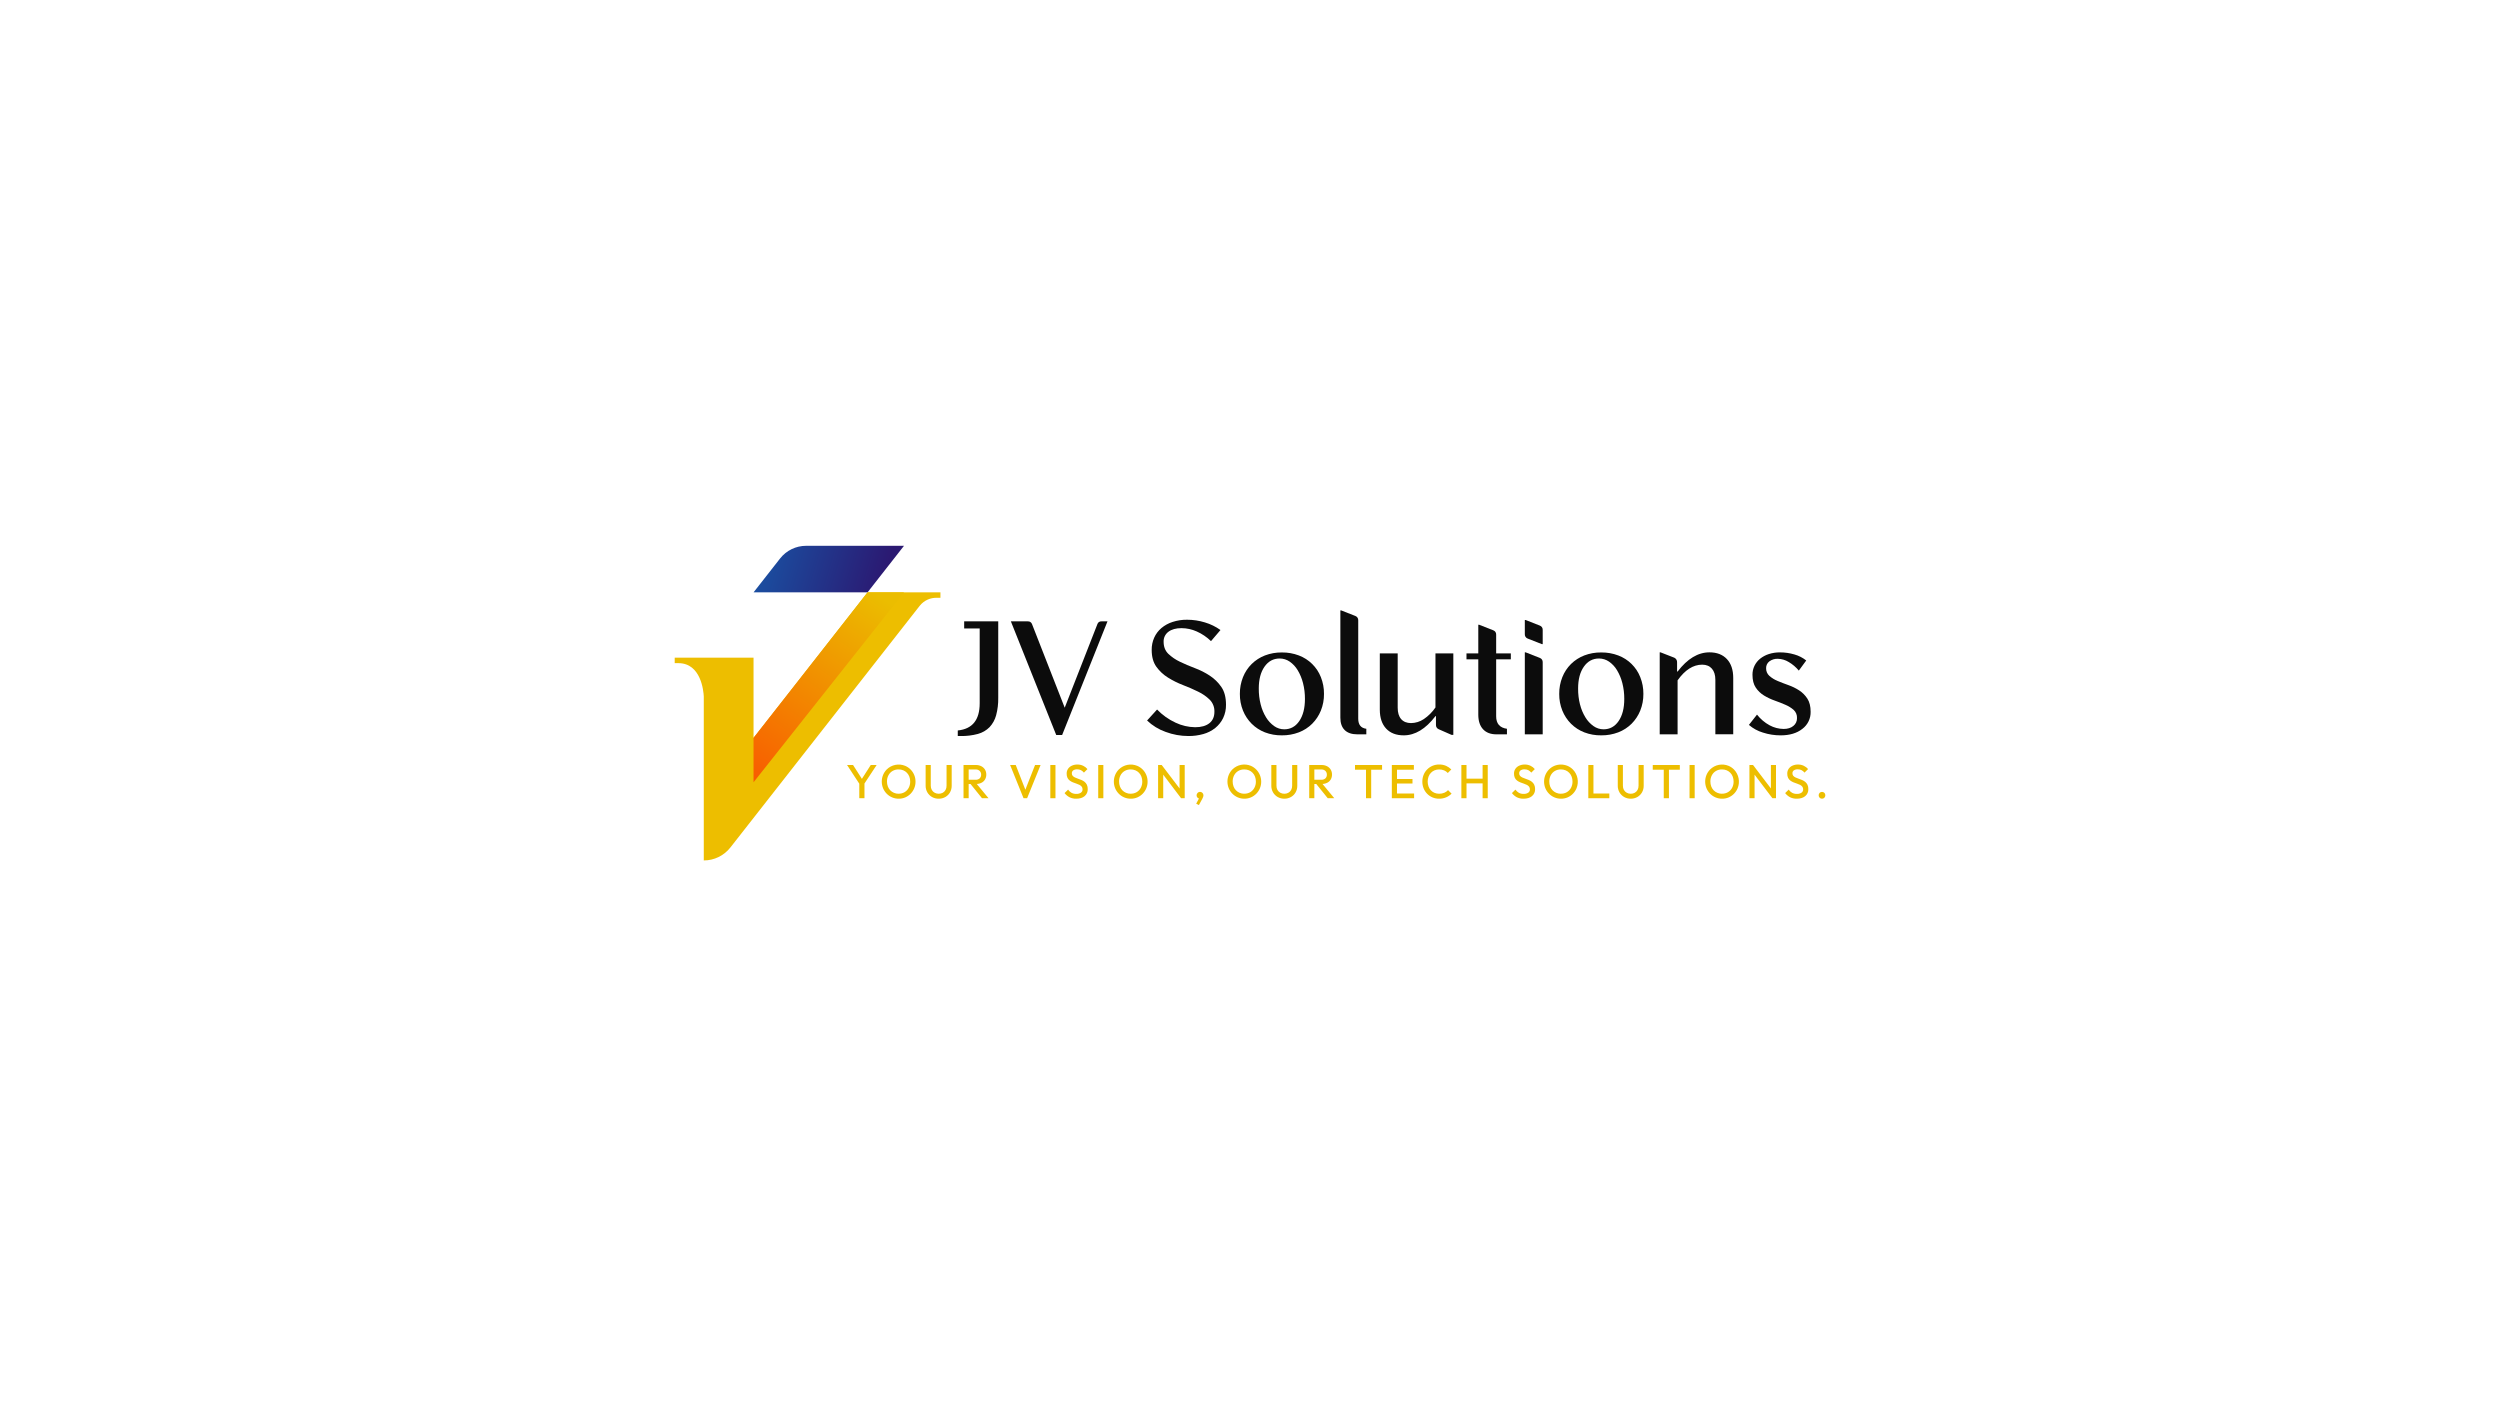
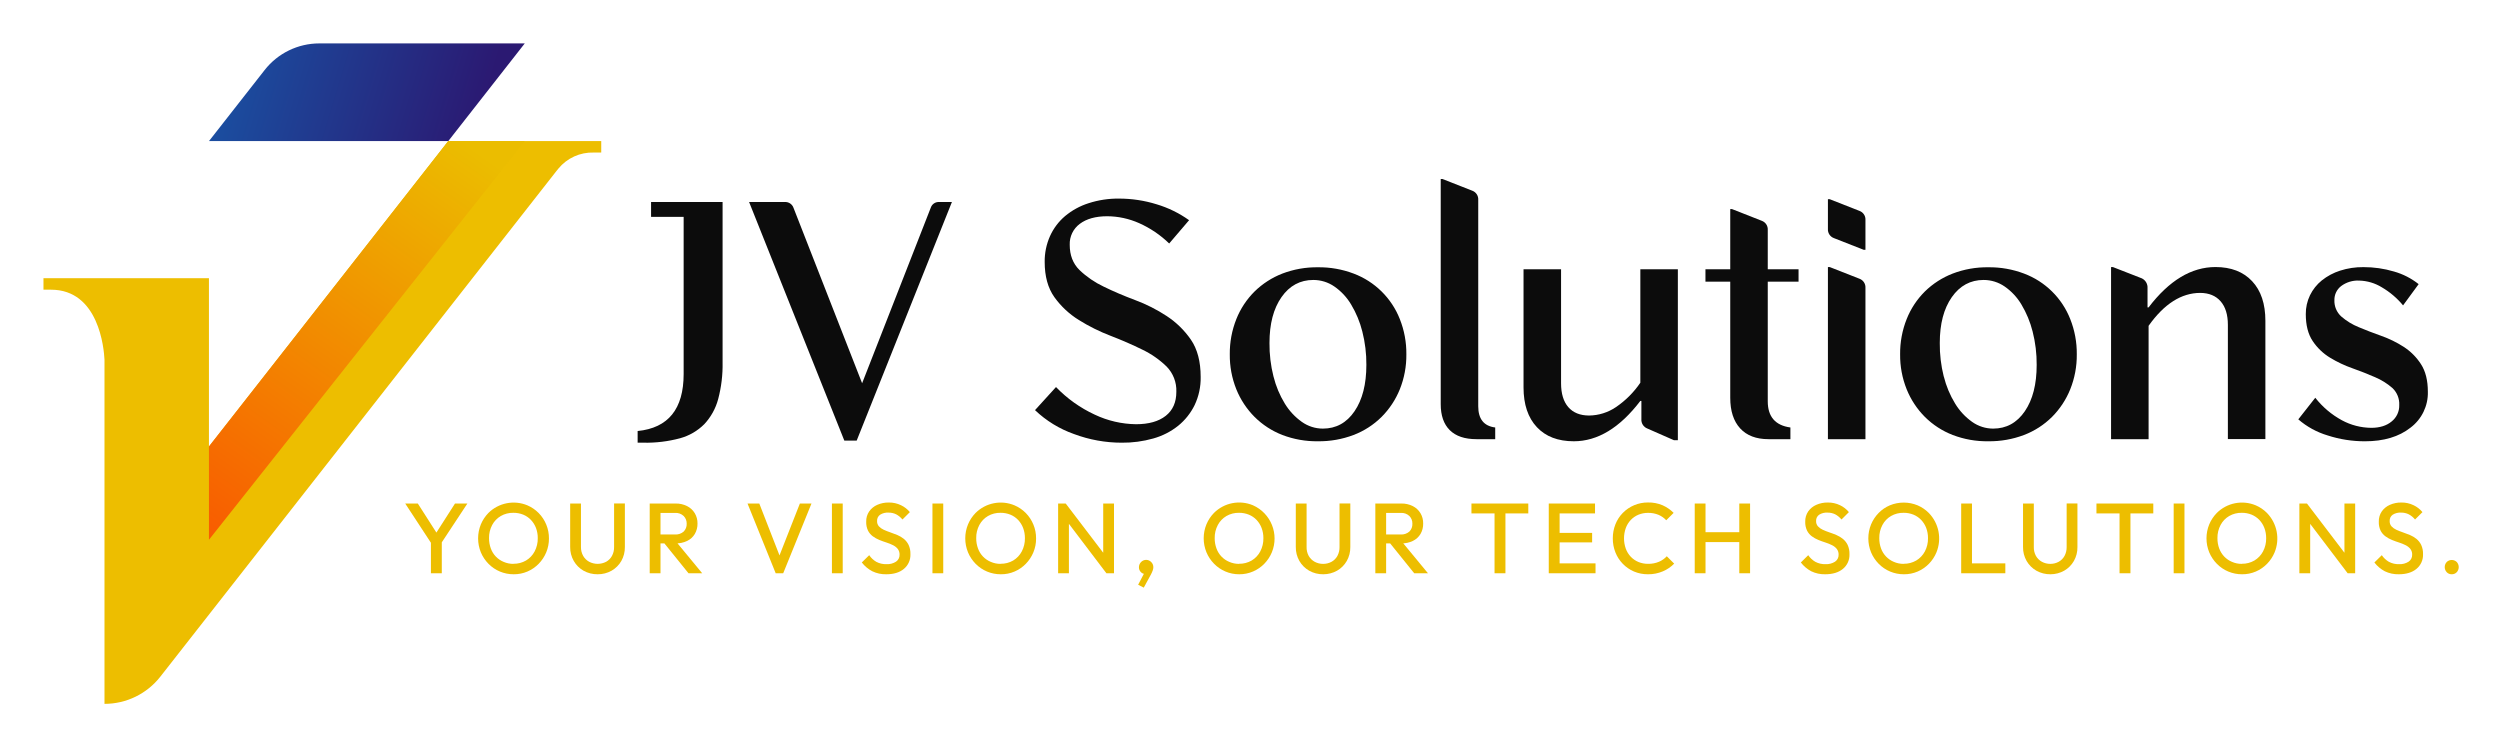
- <svg xmlns="http://www.w3.org/2000/svg" width="400" height="225" viewBox="0 0 2500 1400">
+ <svg xmlns="http://www.w3.org/2000/svg" viewBox="654 522 1191 355" preserveAspectRatio="xMinYMid meet">
  <defs>
    <style>.cls-1{fill:#edbe00;}.cls-2{fill:url(#linear-gradient);}.cls-3{fill:#0c0c0c;}.cls-4{fill:url(#linear-gradient-2);}.cls-5{fill:none;}</style>
    <linearGradient id="linear-gradient" x1="583.44" y1="491.56" x2="881.61" y2="581.95" gradientUnits="userSpaceOnUse">
      <stop offset="0" stop-color="#00a2e9" />
      <stop offset="1" stop-color="#2b1972" />
    </linearGradient>
    <linearGradient id="linear-gradient-2" x1="679.66" y1="872.14" x2="878.44" y2="591.97" gradientUnits="userSpaceOnUse">
      <stop offset="0" stop-color="#ff2800" />
      <stop offset="1" stop-color="#ebbd00" />
    </linearGradient>
  </defs>
  <g id="Layer_2" data-name="Layer 2">
    <g id="Layer_2-2" data-name="Layer 2">
      <path class="cls-1" d="M703.78,654.54h49.76v80.17l114-145.52h72.89v5.48H936.9A21,21,0,0,0,920,602.34c-.34.41-.66.82-1,1.25-.06.08-.13.15-.17.21L730.37,844.38a33.79,33.79,0,0,1-26.59,12.94h0v-164c-.26-5.26-2.67-33.31-25.49-33.31h-3.58v-5.48Z" />
      <path class="cls-2" d="M867.58,589.19,904,542.68H806.09a33.08,33.08,0,0,0-26,12.67l-26.51,33.84Z" />
      <path class="cls-3" d="M996.13,712.16a28.08,28.08,0,0,1-6.58,11.89,26,26,0,0,1-11.63,6.75,62.08,62.08,0,0,1-17.29,2.1h-2.86v-5.56q21.91-2.19,21.92-27.15V625.32H964.17v-7.08h34.07v76.39A63.62,63.62,0,0,1,996.13,712.16Z" />
      <path class="cls-3" d="M1032,620.94l32.71,83.64,32.71-83.64a3.94,3.94,0,0,1,4-2.7h6.07l-45.36,113.65h-5.9l-45.36-113.65h17A4.12,4.12,0,0,1,1032,620.94Z" />
      <path class="cls-3" d="M1211,638a49.42,49.42,0,0,0-14.33-9.7,37.94,37.94,0,0,0-15.18-3.28q-8.26,0-13.07,3.62a11.87,11.87,0,0,0-4.8,10q0,7.43,4.64,12a43.7,43.7,0,0,0,11.55,7.92q6.92,3.38,15,6.41a74.67,74.67,0,0,1,15,7.59,41.67,41.67,0,0,1,11.55,11.29q4.63,6.75,4.64,17.71a30,30,0,0,1-2.87,13.41,29.22,29.22,0,0,1-7.84,9.86,33.43,33.43,0,0,1-11.89,6.07,53.18,53.18,0,0,1-15,2,64.82,64.82,0,0,1-22.77-4.13,51.89,51.89,0,0,1-18.55-11.38l10-11a61.26,61.26,0,0,0,18.47,13.15,47.25,47.25,0,0,0,19.64,4.56q9.1,0,14.17-4t5.05-11.47a16.3,16.3,0,0,0-4.63-12,43.43,43.43,0,0,0-11.64-8.1q-7-3.45-15.09-6.57a87.74,87.74,0,0,1-15.09-7.51,40.62,40.62,0,0,1-11.64-10.87q-4.63-6.49-4.63-16.78a29.34,29.34,0,0,1,2.53-12.31,27.09,27.09,0,0,1,7.16-9.53,33.16,33.16,0,0,1,11.22-6.15,45.34,45.34,0,0,1,14.5-2.2,60.35,60.35,0,0,1,17.87,2.7,52.38,52.38,0,0,1,15.51,7.59Z" />
      <path class="cls-3" d="M1243,674a38.65,38.65,0,0,1,8.69-13.15,39.17,39.17,0,0,1,13.23-8.52,45.81,45.81,0,0,1,16.95-3,46.42,46.42,0,0,1,17,3,38.06,38.06,0,0,1,22,21.67,44.16,44.16,0,0,1,3.12,16.78,43.48,43.48,0,0,1-3.12,16.69,39.64,39.64,0,0,1-8.69,13.15,38.29,38.29,0,0,1-13.32,8.6,46.22,46.22,0,0,1-17,3,45.6,45.6,0,0,1-16.95-3,38.48,38.48,0,0,1-13.23-8.6,39.64,39.64,0,0,1-8.69-13.15,43.48,43.48,0,0,1-3.12-16.69A44.16,44.16,0,0,1,1243,674Zm17.71,27.4a45.65,45.65,0,0,0,5.39,12.9,29.54,29.54,0,0,0,8.1,8.69,17.32,17.32,0,0,0,10,3.2q9.45,0,15.09-8.26t5.65-22.09a62.33,62.33,0,0,0-1.94-15.94,47.25,47.25,0,0,0-5.31-12.81,27.5,27.5,0,0,0-8-8.6,17.63,17.63,0,0,0-10-3.12q-9.45,0-15.18,8.18t-5.73,21.83A62.8,62.8,0,0,0,1260.69,701.37Z" />
      <path class="cls-3" d="M1344.66,726.92q-4.31-4.3-4.3-12.4V607.28h.84l14.16,5.56a4.35,4.35,0,0,1,2.87,4.39v98.31q0,9.11,8.09,10.11v5.57h-8.93Q1349,731.22,1344.66,726.92Z" />
      <path class="cls-3" d="M1435.46,650.28h17.87v81.44h-1.85l-12.65-5.56a4.47,4.47,0,0,1-2.87-4.55V713h-.5q-14.67,19.22-31.7,19.22-11.31,0-17.62-6.75t-6.33-18.88V650.28h17.88v54.3q0,7.41,3.45,11.38t9.87,4a23.25,23.25,0,0,0,12.81-4,43.79,43.79,0,0,0,11.64-11.63Z" />
      <path class="cls-3" d="M1496.16,656.18v57q0,11,10.79,12.47v5.57H1496.5q-8.77,0-13.49-5.14t-4.72-14.59V656.18h-11.81v-5.9h11.81V621.61h.84l14.16,5.57a4.35,4.35,0,0,1,2.87,4.38v18.72h14.67v5.9Z" />
      <path class="cls-3" d="M1542.7,641h-.85l-14.16-5.56a4.36,4.36,0,0,1-2.87-4.38V616.89h.84l14.17,5.57a4.34,4.34,0,0,1,2.87,4.38Zm0,90.22h-17.88v-82h.84l14.17,5.56a4.36,4.36,0,0,1,2.87,4.39Z" />
      <path class="cls-3" d="M1562.34,674a38.63,38.63,0,0,1,8.68-13.15,39.12,39.12,0,0,1,13.24-8.52,45.73,45.73,0,0,1,17-3,46.42,46.42,0,0,1,17,3,38,38,0,0,1,22,21.67,44.16,44.16,0,0,1,3.12,16.78,43.48,43.48,0,0,1-3.12,16.69,39.62,39.62,0,0,1-8.68,13.15,38.29,38.29,0,0,1-13.32,8.6,46.22,46.22,0,0,1-17,3,45.53,45.53,0,0,1-17-3,38.42,38.42,0,0,1-13.24-8.6,39.62,39.62,0,0,1-8.68-13.15,43.48,43.48,0,0,1-3.12-16.69A44.16,44.16,0,0,1,1562.34,674Zm17.7,27.4a45.66,45.66,0,0,0,5.4,12.9,29.38,29.38,0,0,0,8.09,8.69,17.35,17.35,0,0,0,10,3.2q9.43,0,15.09-8.26t5.65-22.09a62.33,62.33,0,0,0-1.94-15.94,47.56,47.56,0,0,0-5.31-12.81,27.5,27.5,0,0,0-8-8.6,17.66,17.66,0,0,0-10-3.12q-9.43,0-15.17,8.18t-5.74,21.83A63.25,63.25,0,0,0,1580,701.37Z" />
      <path class="cls-3" d="M1659.71,731.22v-82h.85l13.82,5.39a4.84,4.84,0,0,1,2.7,4.72v9.11h.51q14.67-19.23,31.87-19.22,11.13,0,17.45,6.74t6.32,18.89v56.32h-17.87V676.75q0-7.25-3.46-11.21t-9.69-4q-13.5,0-24.62,15.68v54Z" />
      <path class="cls-3" d="M1757,711.49a40.89,40.89,0,0,0,12.65,10.71,30,30,0,0,0,14,3.62c4,0,7.28-1,9.69-3A9.6,9.6,0,0,0,1797,715a10.45,10.45,0,0,0-3.29-8.18,30.9,30.9,0,0,0-8.26-5.14q-5-2.19-10.71-4.22a56.61,56.61,0,0,1-10.71-5.06,26.45,26.45,0,0,1-8.26-7.92q-3.29-4.89-3.29-12.82a20.23,20.23,0,0,1,2-9,20.89,20.89,0,0,1,5.64-7.08,27.41,27.41,0,0,1,8.69-4.64,35.12,35.12,0,0,1,11.13-1.68,50.4,50.4,0,0,1,14.58,2.1,33.48,33.48,0,0,1,11.72,6l-7.42,10.12a37.91,37.91,0,0,0-10.11-8.6,21.59,21.59,0,0,0-10.8-3.21,13.23,13.23,0,0,0-8.6,2.62,8.23,8.23,0,0,0-3.2,6.66,10,10,0,0,0,3.29,7.84,29.56,29.56,0,0,0,8.26,5.06q5,2.1,10.71,4.13a51.13,51.13,0,0,1,10.71,5.23,27.57,27.57,0,0,1,8.26,8.26q3.29,5.06,3.29,13.15a20.72,20.72,0,0,1-8.27,17.12q-8.25,6.5-21.75,6.49a57.26,57.26,0,0,1-17.7-2.78,38,38,0,0,1-14-7.67Z" />
      <polygon class="cls-4" points="867.58 589.19 753.54 734.71 753.54 779.15 904.03 589.19 867.58 589.19" />
      <path class="cls-1" d="M860.05,781.73l-13-19.85h6l10.23,16h-2.76l10.24-16h5.9l-13.09,19.85Zm-.76,13.37V778.44h5.18V795.1Z" />
      <path class="cls-1" d="M898.7,795.58a16.65,16.65,0,0,1-12-5,17.32,17.32,0,0,1-3.62-5.44,17.61,17.61,0,0,1,0-13.33,17.42,17.42,0,0,1,3.59-5.43,17.06,17.06,0,0,1,18.57-3.64,16.82,16.82,0,0,1,5.35,3.64,17.11,17.11,0,0,1,4.93,12.14,16.94,16.94,0,0,1-1.31,6.66,17.33,17.33,0,0,1-3.6,5.43,16.73,16.73,0,0,1-5.33,3.66A16.17,16.17,0,0,1,898.7,795.58Zm-.1-5a11.53,11.53,0,0,0,6-1.55,11,11,0,0,0,4.09-4.31,13,13,0,0,0,1.5-6.33,13.45,13.45,0,0,0-.85-4.88,11.54,11.54,0,0,0-2.41-3.83,10.7,10.7,0,0,0-3.66-2.5,12.24,12.24,0,0,0-4.69-.88,11.53,11.53,0,0,0-6,1.53,10.85,10.85,0,0,0-4.1,4.26,12.87,12.87,0,0,0-1.5,6.3,13.84,13.84,0,0,0,.86,4.93,10.88,10.88,0,0,0,6.07,6.35A11.57,11.57,0,0,0,898.6,790.63Z" />
      <path class="cls-1" d="M938.72,795.58a13.35,13.35,0,0,1-6.71-1.69,12.5,12.5,0,0,1-4.66-4.64,13.07,13.07,0,0,1-1.72-6.67v-20.7h5.14v20.66a8.38,8.38,0,0,0,1.05,4.28,7.35,7.35,0,0,0,2.86,2.81,8.76,8.76,0,0,0,8.09,0,7.09,7.09,0,0,0,2.78-2.81,8.5,8.5,0,0,0,1-4.26v-20.7h5.14v20.75a13.09,13.09,0,0,1-1.69,6.64,12.49,12.49,0,0,1-4.62,4.62A13.2,13.2,0,0,1,938.72,795.58Z" />
      <path class="cls-1" d="M963.52,795.1V761.88h5.14V795.1ZM967,780.87v-4.24h8.57a5.75,5.75,0,0,0,4.12-1.38,5,5,0,0,0,1.45-3.76,5.05,5.05,0,0,0-1.43-3.66,5.41,5.41,0,0,0-4.09-1.48H967v-4.47h8.85a11.59,11.59,0,0,1,5.5,1.24A9,9,0,0,1,985,766.5a9.29,9.29,0,0,1,1.29,4.9,9.52,9.52,0,0,1-1.29,5,8.52,8.52,0,0,1-3.64,3.3,12.21,12.21,0,0,1-5.5,1.17Zm15,14.23-11.75-14.56,4.81-1.76,13.47,16.32Z" />
      <path class="cls-1" d="M1023.54,795.1l-13.42-33.22h5.61l10.62,27.27h-2l10.71-27.27h5.53l-13.47,33.22Z" />
      <path class="cls-1" d="M1050.33,795.1V761.88h5.14V795.1Z" />
      <path class="cls-1" d="M1076.23,795.58a14.38,14.38,0,0,1-6.67-1.43,15.32,15.32,0,0,1-5-4.19l3.53-3.47a10.41,10.41,0,0,0,3.37,3.16,9.75,9.75,0,0,0,4.91,1.12,7.65,7.65,0,0,0,4.49-1.19,3.79,3.79,0,0,0,1.69-3.29,4.31,4.31,0,0,0-.85-2.78,6.78,6.78,0,0,0-2.26-1.78,21.35,21.35,0,0,0-3.12-1.27c-1.14-.36-2.28-.77-3.4-1.23a14.36,14.36,0,0,1-3.12-1.74,7.77,7.77,0,0,1-2.29-2.71,9.28,9.28,0,0,1-.85-4.24,8.24,8.24,0,0,1,1.43-4.92,9.23,9.23,0,0,1,3.85-3.12,13.16,13.16,0,0,1,5.47-1.1,12.91,12.91,0,0,1,5.83,1.29,12.38,12.38,0,0,1,4.22,3.28l-3.53,3.52a9.88,9.88,0,0,0-3-2.47,7.9,7.9,0,0,0-3.64-.81,6.64,6.64,0,0,0-4,1,3.41,3.41,0,0,0-1.45,3,3.63,3.63,0,0,0,.85,2.52,7.13,7.13,0,0,0,2.26,1.62,31.2,31.2,0,0,0,3.12,1.24c1.14.38,2.28.81,3.4,1.28a13.54,13.54,0,0,1,3.1,1.83,8.62,8.62,0,0,1,2.28,2.88,9.85,9.85,0,0,1,.88,4.43,8.62,8.62,0,0,1-3.11,7Q1081.56,795.58,1076.23,795.58Z" />
      <path class="cls-1" d="M1098.22,795.1V761.88h5.14V795.1Z" />
      <path class="cls-1" d="M1130.77,795.58a16.65,16.65,0,0,1-12-5,17.29,17.29,0,0,1-3.61-5.44,17.61,17.61,0,0,1,0-13.33,17.42,17.42,0,0,1,3.59-5.43,17,17,0,0,1,18.56-3.64,16.86,16.86,0,0,1,5.36,3.64,17.17,17.17,0,0,1,3.61,5.45,17,17,0,0,1,1.31,6.69,16.77,16.77,0,0,1-1.31,6.66,17.31,17.31,0,0,1-3.59,5.43,16.73,16.73,0,0,1-5.33,3.66A16.18,16.18,0,0,1,1130.77,795.58Zm-.09-5a11.55,11.55,0,0,0,6-1.55,11,11,0,0,0,4.09-4.31,13,13,0,0,0,1.5-6.33,13.45,13.45,0,0,0-.86-4.88,11.52,11.52,0,0,0-2.4-3.83,10.64,10.64,0,0,0-3.67-2.5,12.19,12.19,0,0,0-4.68-.88,11.54,11.54,0,0,0-6,1.53,10.83,10.83,0,0,0-4.09,4.26,12.87,12.87,0,0,0-1.5,6.3,13.84,13.84,0,0,0,.86,4.93,10.88,10.88,0,0,0,6.07,6.35A11.54,11.54,0,0,0,1130.68,790.63Z" />
      <path class="cls-1" d="M1158.09,795.1V761.88h3.57l1.57,6V795.1Zm23,0-20-26.37.62-6.85,20.09,26.37Zm0,0-1.52-5.57V761.88h5.14V795.1Z" />
      <path class="cls-1" d="M1196.21,800.57l3.15-6,1.71-.42a3,3,0,0,1-.67.92,1.25,1.25,0,0,1-.9.36,2.72,2.72,0,0,1-2-.9,3.1,3.1,0,0,1-.91-2.29,3.49,3.49,0,0,1,1-2.47,3.34,3.34,0,0,1,4.86,0,3.36,3.36,0,0,1,1,2.47,4.58,4.58,0,0,1-.26,1.43,15.42,15.42,0,0,1-.88,2l-3.42,6.28Z" />
      <path class="cls-1" d="M1244.38,795.58a16.48,16.48,0,0,1-6.64-1.34,16.66,16.66,0,0,1-5.38-3.69,17.29,17.29,0,0,1-3.61-5.44,17.61,17.61,0,0,1,0-13.33,17.42,17.42,0,0,1,3.59-5.43,17,17,0,0,1,18.56-3.64,17.33,17.33,0,0,1,9,22.44,17.31,17.31,0,0,1-3.59,5.43,16.73,16.73,0,0,1-5.33,3.66A16.18,16.18,0,0,1,1244.38,795.58Zm-.09-5a11.55,11.55,0,0,0,6-1.55,11,11,0,0,0,4.09-4.31,13,13,0,0,0,1.5-6.33,13.45,13.45,0,0,0-.86-4.88,11.52,11.52,0,0,0-2.4-3.83,10.64,10.64,0,0,0-3.67-2.5,12.19,12.19,0,0,0-4.68-.88,11.54,11.54,0,0,0-6,1.53,10.83,10.83,0,0,0-4.09,4.26,12.87,12.87,0,0,0-1.5,6.3,13.84,13.84,0,0,0,.86,4.93,10.88,10.88,0,0,0,6.07,6.35A11.54,11.54,0,0,0,1244.29,790.63Z" />
      <path class="cls-1" d="M1284.41,795.58a13.32,13.32,0,0,1-6.71-1.69,12.6,12.6,0,0,1-4.67-4.64,13.06,13.06,0,0,1-1.71-6.67v-20.7h5.14v20.66a8.38,8.38,0,0,0,1,4.28,7.4,7.4,0,0,0,2.85,2.81,8.32,8.32,0,0,0,4.05,1,8.19,8.19,0,0,0,4-1,7.05,7.05,0,0,0,2.79-2.81,8.61,8.61,0,0,0,1-4.26v-20.7h5.14v20.75a13,13,0,0,1-1.69,6.64,12.39,12.39,0,0,1-4.61,4.62A13.22,13.22,0,0,1,1284.41,795.58Z" />
      <path class="cls-1" d="M1309.21,795.1V761.88h5.14V795.1Zm3.52-14.23v-4.24h8.57a5.74,5.74,0,0,0,4.11-1.38,4.93,4.93,0,0,0,1.45-3.76,5,5,0,0,0-1.42-3.66,5.44,5.44,0,0,0-4.1-1.48h-8.61v-4.47h8.85a11.59,11.59,0,0,1,5.5,1.24,9,9,0,0,1,3.64,3.38,9.28,9.28,0,0,1,1.28,4.9,9.52,9.52,0,0,1-1.28,5,8.57,8.57,0,0,1-3.64,3.3,12.21,12.21,0,0,1-5.5,1.17Zm15,14.23L1316,780.54l4.81-1.76,13.47,16.32Z" />
      <path class="cls-1" d="M1355,766.59v-4.71h27.08v4.71Zm11,28.51V762.83h5.19V795.1Z" />
      <path class="cls-1" d="M1391.83,795.1V761.88H1397V795.1Zm3.52-28.51v-4.71h18.52v4.71Zm0,13.8v-4.52h17.14v4.52Zm0,14.71v-4.71h18.76v4.71Z" />
      <path class="cls-1" d="M1439.1,795.58a16.75,16.75,0,0,1-6.67-1.31,16.29,16.29,0,0,1-5.33-3.67,16.49,16.49,0,0,1-3.52-5.45,17.65,17.65,0,0,1-1.24-6.66,17.88,17.88,0,0,1,1.24-6.69,16.06,16.06,0,0,1,3.5-5.42,16.64,16.64,0,0,1,12-5,16.83,16.83,0,0,1,7,1.34,17.4,17.4,0,0,1,5.24,3.61l-3.52,3.52a10.67,10.67,0,0,0-3.69-2.59,12.66,12.66,0,0,0-5-.93,11.78,11.78,0,0,0-4.57.88,10.71,10.71,0,0,0-3.64,2.5,11.1,11.1,0,0,0-2.38,3.86,14.71,14.71,0,0,0,0,9.8,11.1,11.1,0,0,0,2.38,3.86,10.71,10.71,0,0,0,3.64,2.5,11.89,11.89,0,0,0,4.62.88,12.82,12.82,0,0,0,5.21-1,10.85,10.85,0,0,0,3.69-2.61l3.52,3.52a16.72,16.72,0,0,1-5.38,3.66A17.61,17.61,0,0,1,1439.1,795.58Z" />
      <path class="cls-1" d="M1461.37,795.1V761.88h5.14V795.1Zm3.52-14.85v-4.71h18.85v4.71Zm17.71,14.85V761.88h5.14V795.1Z" />
      <path class="cls-1" d="M1523.53,795.58a14.37,14.37,0,0,1-6.66-1.43,15.32,15.32,0,0,1-4.95-4.19l3.52-3.47a10.44,10.44,0,0,0,3.38,3.16,9.68,9.68,0,0,0,4.9,1.12,7.71,7.71,0,0,0,4.5-1.19,3.82,3.82,0,0,0,1.69-3.29,4.31,4.31,0,0,0-.86-2.78,6.68,6.68,0,0,0-2.26-1.78,21.35,21.35,0,0,0-3.12-1.27c-1.14-.36-2.27-.77-3.4-1.23a14.36,14.36,0,0,1-3.12-1.74,7.64,7.64,0,0,1-2.28-2.71,9.27,9.27,0,0,1-.86-4.24,8.31,8.31,0,0,1,1.43-4.92,9.29,9.29,0,0,1,3.85-3.12,13.21,13.21,0,0,1,5.48-1.1,12.94,12.94,0,0,1,5.83,1.29,12.34,12.34,0,0,1,4.21,3.28l-3.52,3.52a10,10,0,0,0-3-2.47,8,8,0,0,0-3.65-.81,6.66,6.66,0,0,0-4,1,3.41,3.41,0,0,0-1.45,3,3.59,3.59,0,0,0,.86,2.52,7,7,0,0,0,2.26,1.62,30.06,30.06,0,0,0,3.11,1.24c1.15.38,2.28.81,3.41,1.28a13.69,13.69,0,0,1,3.09,1.83,8.53,8.53,0,0,1,2.29,2.88,10,10,0,0,1,.88,4.43,8.6,8.6,0,0,1-3.12,7Q1528.86,795.58,1523.53,795.58Z" />
      <path class="cls-1" d="M1561,795.58a16.65,16.65,0,0,1-12-5,17.32,17.32,0,0,1-3.62-5.44,17.61,17.61,0,0,1,0-13.33,17.28,17.28,0,0,1,3.6-5.43,16.4,16.4,0,0,1,5.33-3.64,17.36,17.36,0,0,1,13.23,0,16.82,16.82,0,0,1,5.35,3.64,17.47,17.47,0,0,1,3.62,18.8,17.31,17.31,0,0,1-3.59,5.43,16.84,16.84,0,0,1-5.33,3.66A16.25,16.25,0,0,1,1561,795.58Zm-.1-5a11.53,11.53,0,0,0,6-1.55,11.05,11.05,0,0,0,4.1-4.31,13,13,0,0,0,1.5-6.33,13.45,13.45,0,0,0-.86-4.88,11.38,11.38,0,0,0-2.41-3.83,10.7,10.7,0,0,0-3.66-2.5,12.21,12.21,0,0,0-4.69-.88,11.53,11.53,0,0,0-6,1.53,10.76,10.76,0,0,0-4.09,4.26,12.87,12.87,0,0,0-1.5,6.3,13.84,13.84,0,0,0,.85,4.93,11,11,0,0,0,6.07,6.35A11.57,11.57,0,0,0,1560.89,790.63Z" />
      <path class="cls-1" d="M1588.31,795.1V761.88h5.14V795.1Zm3.52,0v-4.71h17.51v4.71Z" />
      <path class="cls-1" d="M1630.86,795.58a13.3,13.3,0,0,1-6.71-1.69,12.53,12.53,0,0,1-4.67-4.64,13.06,13.06,0,0,1-1.71-6.67v-20.7h5.14v20.66a8.38,8.38,0,0,0,1,4.28,7.33,7.33,0,0,0,2.85,2.81,8.32,8.32,0,0,0,4,1,8.19,8.19,0,0,0,4-1,7.05,7.05,0,0,0,2.79-2.81,8.61,8.61,0,0,0,1-4.26v-20.7h5.14v20.75a13,13,0,0,1-1.69,6.64,12.39,12.39,0,0,1-4.61,4.62A13.25,13.25,0,0,1,1630.86,795.58Z" />
      <path class="cls-1" d="M1652.75,766.59v-4.71h27.08v4.71Zm11,28.51V762.83h5.19V795.1Z" />
      <path class="cls-1" d="M1689.54,795.1V761.88h5.14V795.1Z" />
      <path class="cls-1" d="M1722.1,795.58a16.65,16.65,0,0,1-12-5,17.49,17.49,0,0,1-3.62-5.44,17.61,17.61,0,0,1,0-13.33,17.45,17.45,0,0,1,3.6-5.43,17,17,0,0,1,18.56-3.64,16.82,16.82,0,0,1,5.35,3.64,17.47,17.47,0,0,1,3.62,18.8,17.31,17.31,0,0,1-3.59,5.43,16.84,16.84,0,0,1-5.33,3.66A16.18,16.18,0,0,1,1722.1,795.58Zm-.1-5a11.53,11.53,0,0,0,6-1.55,11.05,11.05,0,0,0,4.1-4.31,13,13,0,0,0,1.5-6.33,13.45,13.45,0,0,0-.86-4.88,11.52,11.52,0,0,0-2.4-3.83,10.83,10.83,0,0,0-3.67-2.5,12.21,12.21,0,0,0-4.69-.88,11.53,11.53,0,0,0-6,1.53,10.83,10.83,0,0,0-4.09,4.26,12.87,12.87,0,0,0-1.5,6.3,13.84,13.84,0,0,0,.85,4.93,11.2,11.2,0,0,0,2.41,3.85,11,11,0,0,0,3.66,2.5A11.57,11.57,0,0,0,1722,790.63Z" />
      <path class="cls-1" d="M1749.42,795.1V761.88H1753l1.57,6V795.1Zm23,0-20-26.37.62-6.85,20.08,26.37Zm0,0-1.53-5.57V761.88H1776V795.1Z" />
      <path class="cls-1" d="M1796.78,795.58a14.38,14.38,0,0,1-6.67-1.43,15.32,15.32,0,0,1-4.95-4.19l3.53-3.47a10.41,10.41,0,0,0,3.37,3.16,9.75,9.75,0,0,0,4.91,1.12,7.65,7.65,0,0,0,4.49-1.19,3.79,3.79,0,0,0,1.69-3.29,4.31,4.31,0,0,0-.85-2.78,6.78,6.78,0,0,0-2.26-1.78,21.35,21.35,0,0,0-3.12-1.27c-1.14-.36-2.28-.77-3.4-1.23a14.36,14.36,0,0,1-3.12-1.74,7.77,7.77,0,0,1-2.29-2.71,9.28,9.28,0,0,1-.85-4.24,8.24,8.24,0,0,1,1.43-4.92,9.23,9.23,0,0,1,3.85-3.12,13.16,13.16,0,0,1,5.47-1.1,12.91,12.91,0,0,1,5.83,1.29,12.38,12.38,0,0,1,4.22,3.28l-3.53,3.52a9.88,9.88,0,0,0-3-2.47,7.9,7.9,0,0,0-3.64-.81,6.64,6.64,0,0,0-4,1,3.41,3.41,0,0,0-1.45,3,3.63,3.63,0,0,0,.85,2.52,7.13,7.13,0,0,0,2.26,1.62,31.2,31.2,0,0,0,3.12,1.24c1.14.38,2.28.81,3.4,1.28a13.54,13.54,0,0,1,3.1,1.83,8.62,8.62,0,0,1,2.28,2.88,9.85,9.85,0,0,1,.88,4.43,8.6,8.6,0,0,1-3.12,7C1803.15,794.72,1800.33,795.58,1796.78,795.58Z" />
      <path class="cls-1" d="M1822,795.58a3.15,3.15,0,0,1-2.4-1,3.6,3.6,0,0,1,0-4.83,3.44,3.44,0,0,1,4.81,0,3.6,3.6,0,0,1,0,4.83A3.16,3.16,0,0,1,1822,795.58Z" />
      <rect class="cls-5" width="2500" height="1400" />
    </g>
  </g>
</svg>
